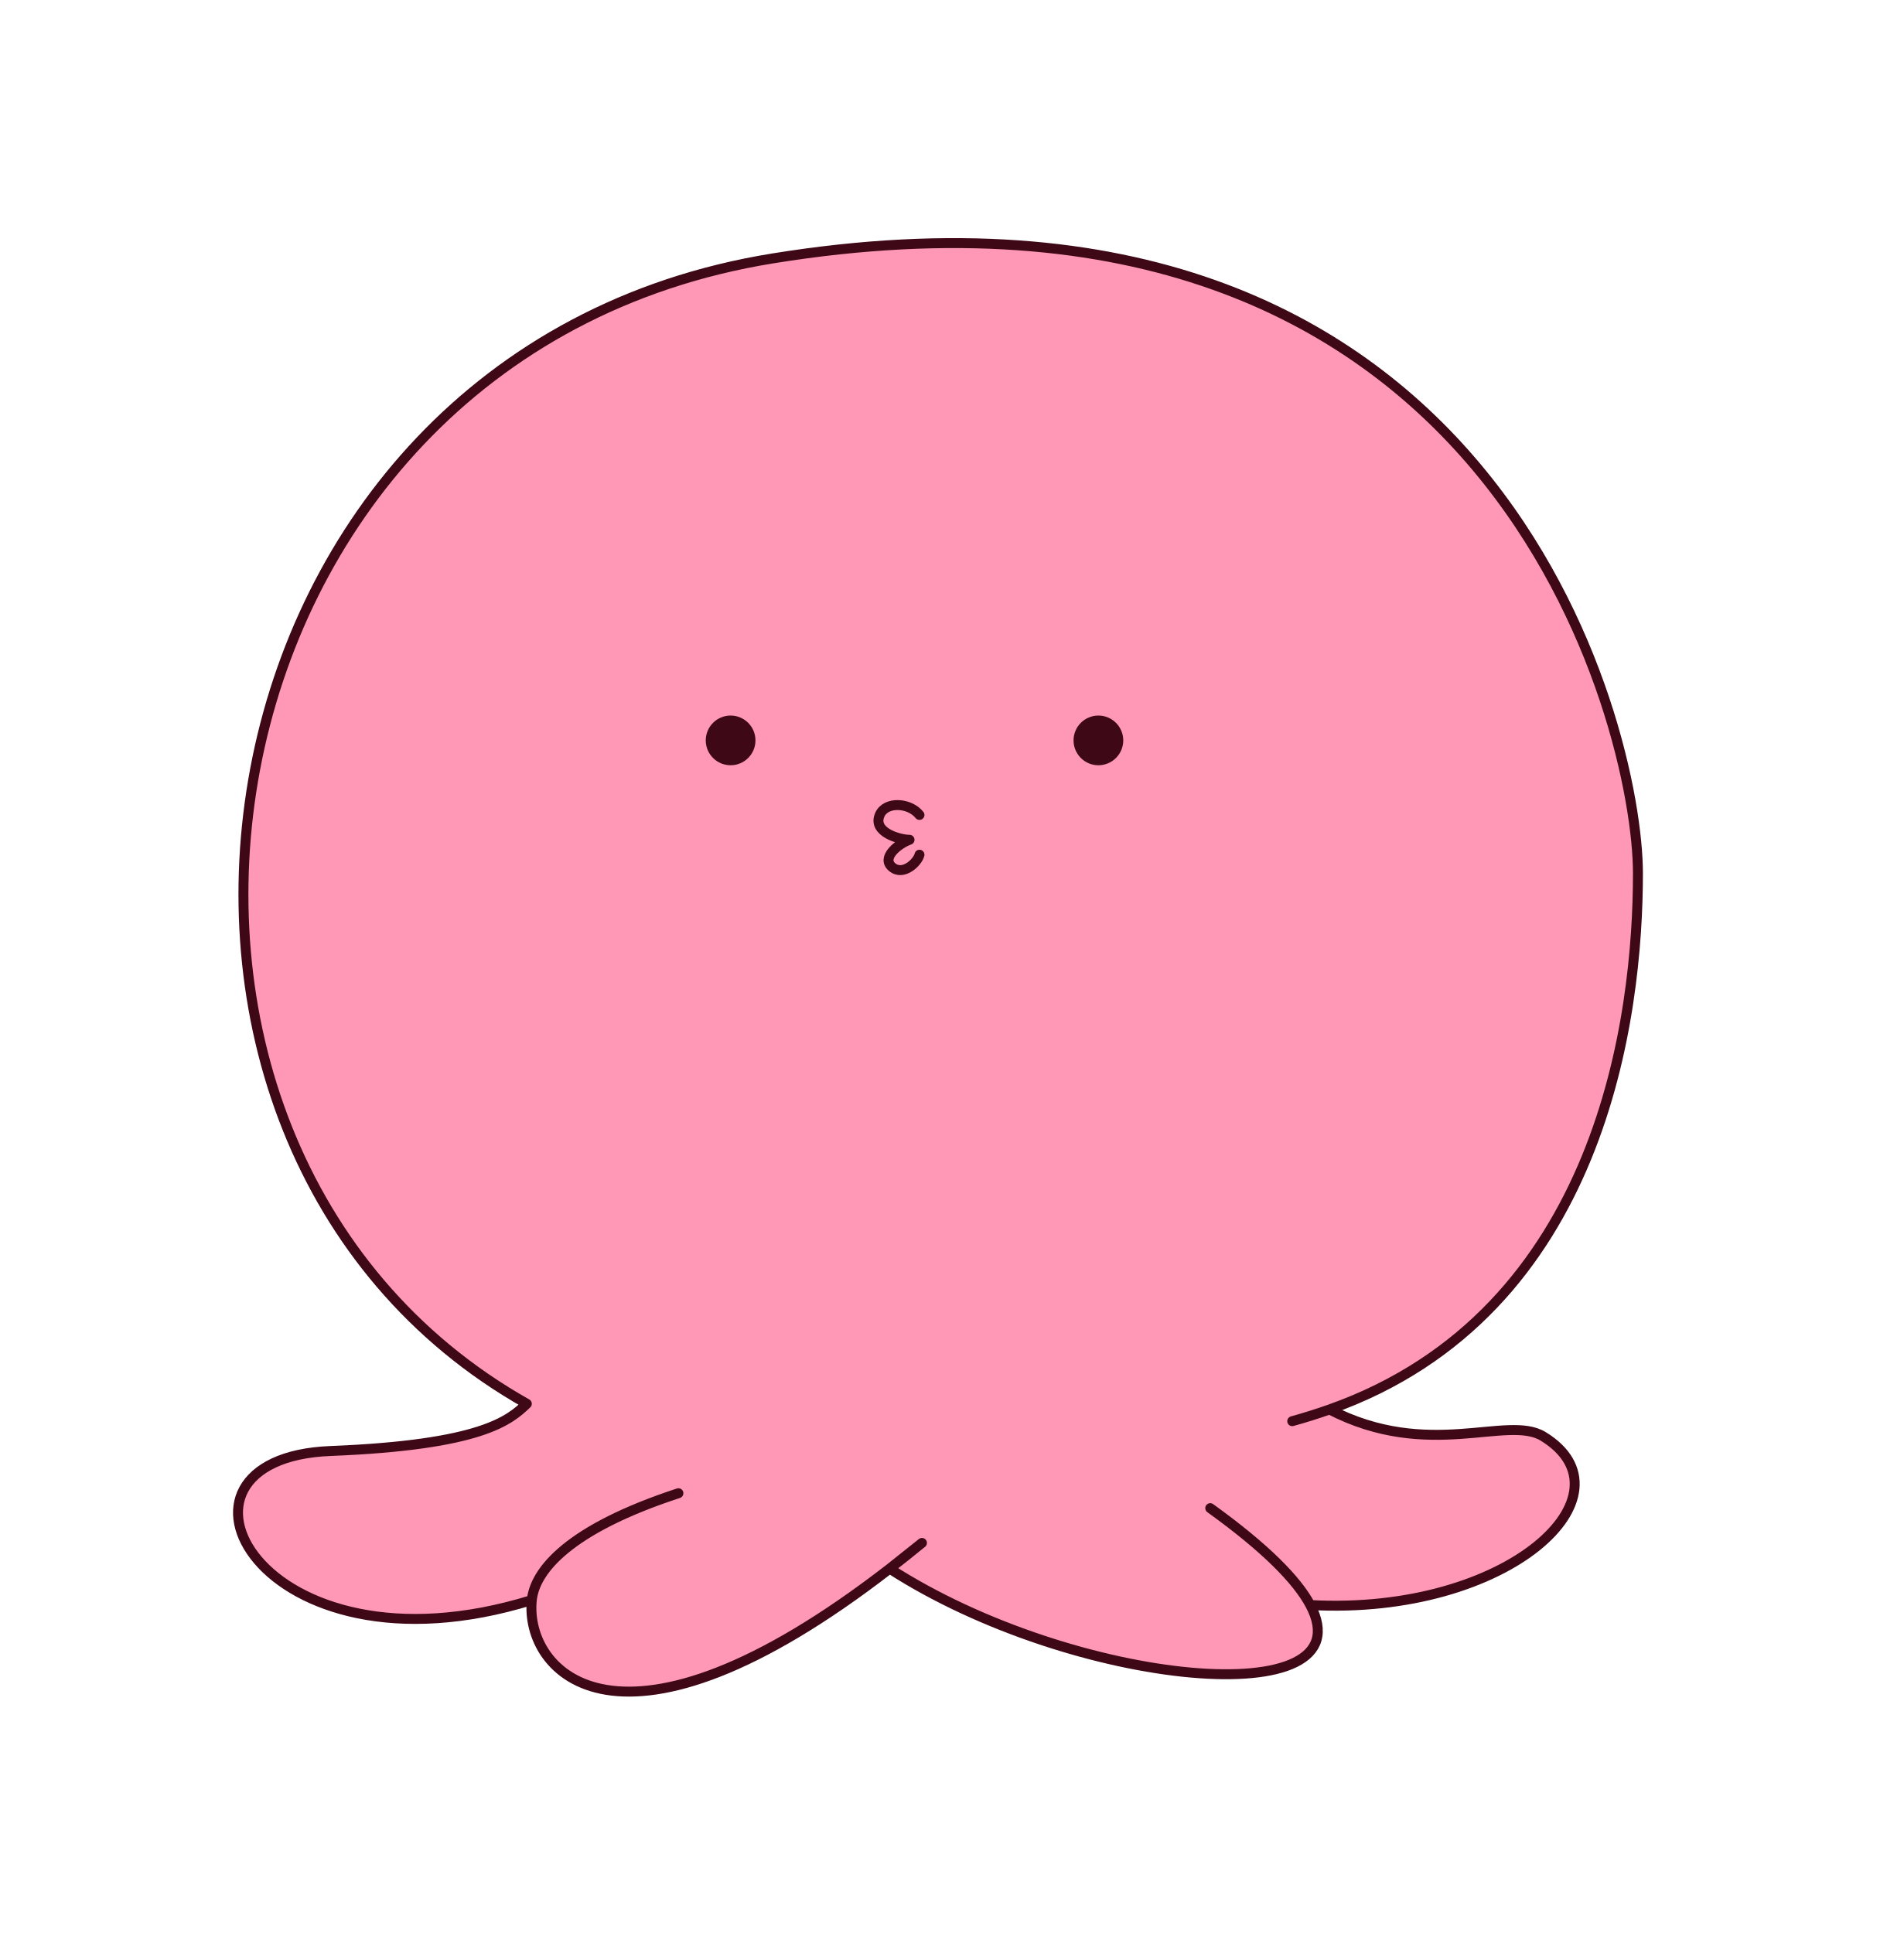
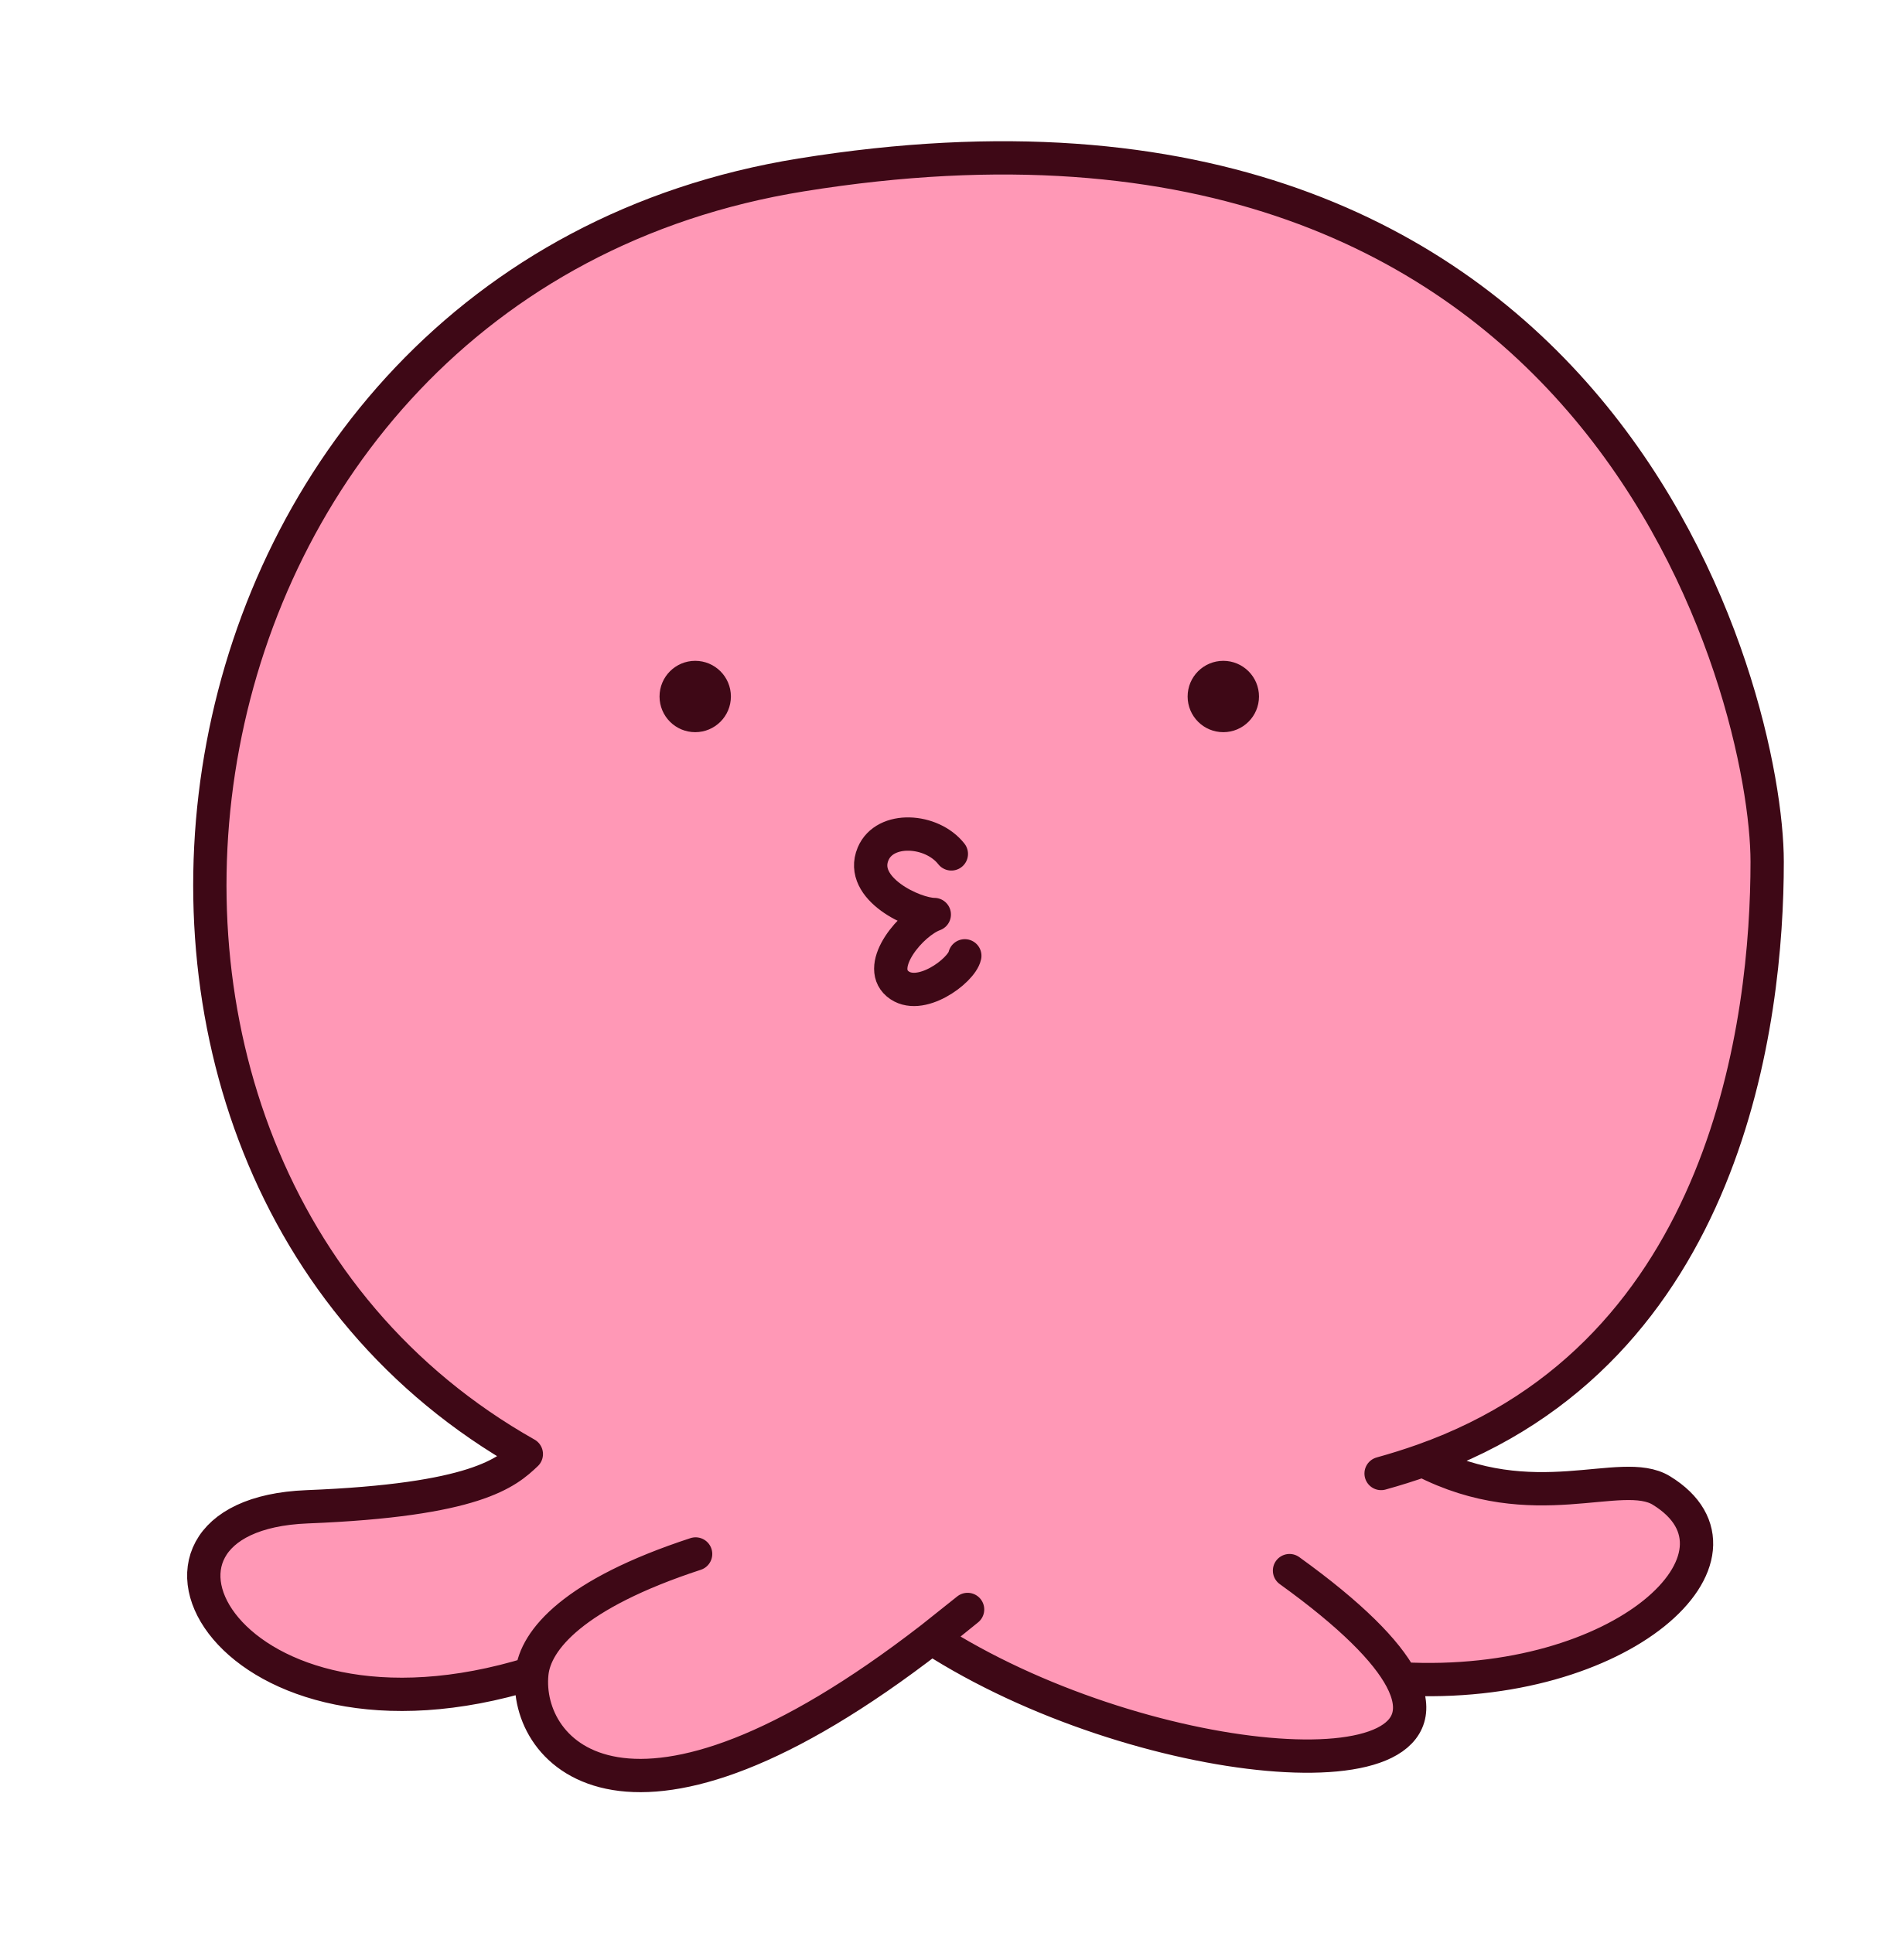
<svg xmlns="http://www.w3.org/2000/svg" width="383" height="389" viewBox="0 0 383 389" fill="none">
-   <path d="M106 282.5C13 230 36.745 71.18 155.5 52C301 28.5 329.556 146.269 329.556 175.769C329.556 204.03 322.611 264.135 267.5 283.643C287.5 294 303.266 284.627 310.5 289.064C329.409 300.659 303.679 325.17 263.634 323C275.372 345.121 216.069 339.567 179 315.678C124.562 357.803 105.5 336.5 107 322C52 339 28.5 293.5 66.5 292C96.9 290.8 102.5 285.833 106 282.5Z" fill="#FF98B6" />
-   <path d="M260 286C262.584 285.286 265.083 284.498 267.5 283.643M107 322C52 339 28.5 293.5 66.5 292C96.9 290.8 102.5 285.833 106 282.5C13 230 36.745 71.18 155.5 52C301 28.5 329.556 146.269 329.556 175.769C329.556 204.03 322.611 264.136 267.5 283.643M107 322C105.5 336.5 124.562 357.803 179 315.678M107 322C107.621 316 114.5 307.7 136.5 300.5M179 315.678C181.11 314.046 183.276 312.321 185.5 310.5L179 315.678ZM179 315.678C216.069 339.567 275.372 345.121 263.634 323M243.5 303.5C254.618 311.505 260.964 317.968 263.634 323M263.634 323C303.679 325.17 329.409 300.659 310.5 289.064C303.266 284.627 287.5 294 267.5 283.643" stroke="#3E0816" stroke-width="2" stroke-linecap="round" stroke-linejoin="round" />
-   <circle cx="147" cy="149" r="4.5" fill="#3E0816" stroke="#3E0816" />
-   <circle cx="221" cy="149" r="4.5" fill="#3E0816" stroke="#3E0816" />
-   <path d="M185 164C183 161.5 178.2 161.2 177 164C175.5 167.5 181 169 183 169C180.667 169.833 177.273 172.644 179.5 174.5C181.727 176.356 184.667 173.5 185 172" stroke="#3E0816" stroke-width="2" stroke-linecap="round" stroke-linejoin="round" />
+   <path d="M105.898 292.621C2.039 233.991 28.557 56.628 161.177 35.208C323.666 8.964 355.556 140.484 355.556 173.428C355.556 204.989 347.799 272.112 286.254 293.897C308.59 305.464 326.196 294.997 334.275 299.951C355.391 312.901 326.658 340.273 281.936 337.85C295.046 362.554 228.818 356.351 187.421 329.673C126.628 376.716 105.34 352.926 107.015 336.733C45.593 355.718 19.349 304.905 61.786 303.23C95.735 301.89 101.989 296.343 105.898 292.621Z" fill="#FF98B6" />
+   <path d="M277.879 296.53C280.764 295.732 283.555 294.853 286.254 293.897M107.015 336.733C45.593 355.718 19.349 304.905 61.786 303.23C95.735 301.89 101.989 296.344 105.898 292.621C2.039 233.991 28.557 56.628 161.177 35.208C323.666 8.964 355.556 140.484 355.556 173.428C355.556 204.989 347.8 272.112 286.254 293.897M107.015 336.733C105.34 352.926 126.628 376.716 187.421 329.673M107.015 336.733C107.708 330.032 115.39 320.763 139.959 312.723M187.421 329.673C189.778 327.85 192.197 325.924 194.68 323.89L187.421 329.673ZM187.421 329.673C228.818 356.351 295.046 362.554 281.936 337.85M259.452 316.073C271.868 325.013 278.955 332.231 281.936 337.85M281.936 337.85C326.658 340.273 355.391 312.901 334.275 299.951C326.196 294.997 308.59 305.464 286.254 293.897" stroke="#3E0816" stroke-width="6.701" stroke-linecap="round" stroke-linejoin="round" />
+   <circle cx="139.879" cy="140.166" r="6.461" fill="#3E0816" stroke="#3E0816" stroke-width="1.436" />
+   <circle cx="246.131" cy="140.166" r="6.461" fill="#3E0816" stroke="#3E0816" stroke-width="1.436" />
+   <path d="M191.413 171.842C187.476 166.818 178.026 166.215 175.664 171.842C172.711 178.877 184.042 184.038 187.98 184.038C183.386 185.712 176.202 194.241 180.585 197.971C184.969 201.701 193.466 195.365 194.122 192.35" stroke="#3E0816" stroke-width="6.701" stroke-linecap="round" stroke-linejoin="round" />
</svg>
